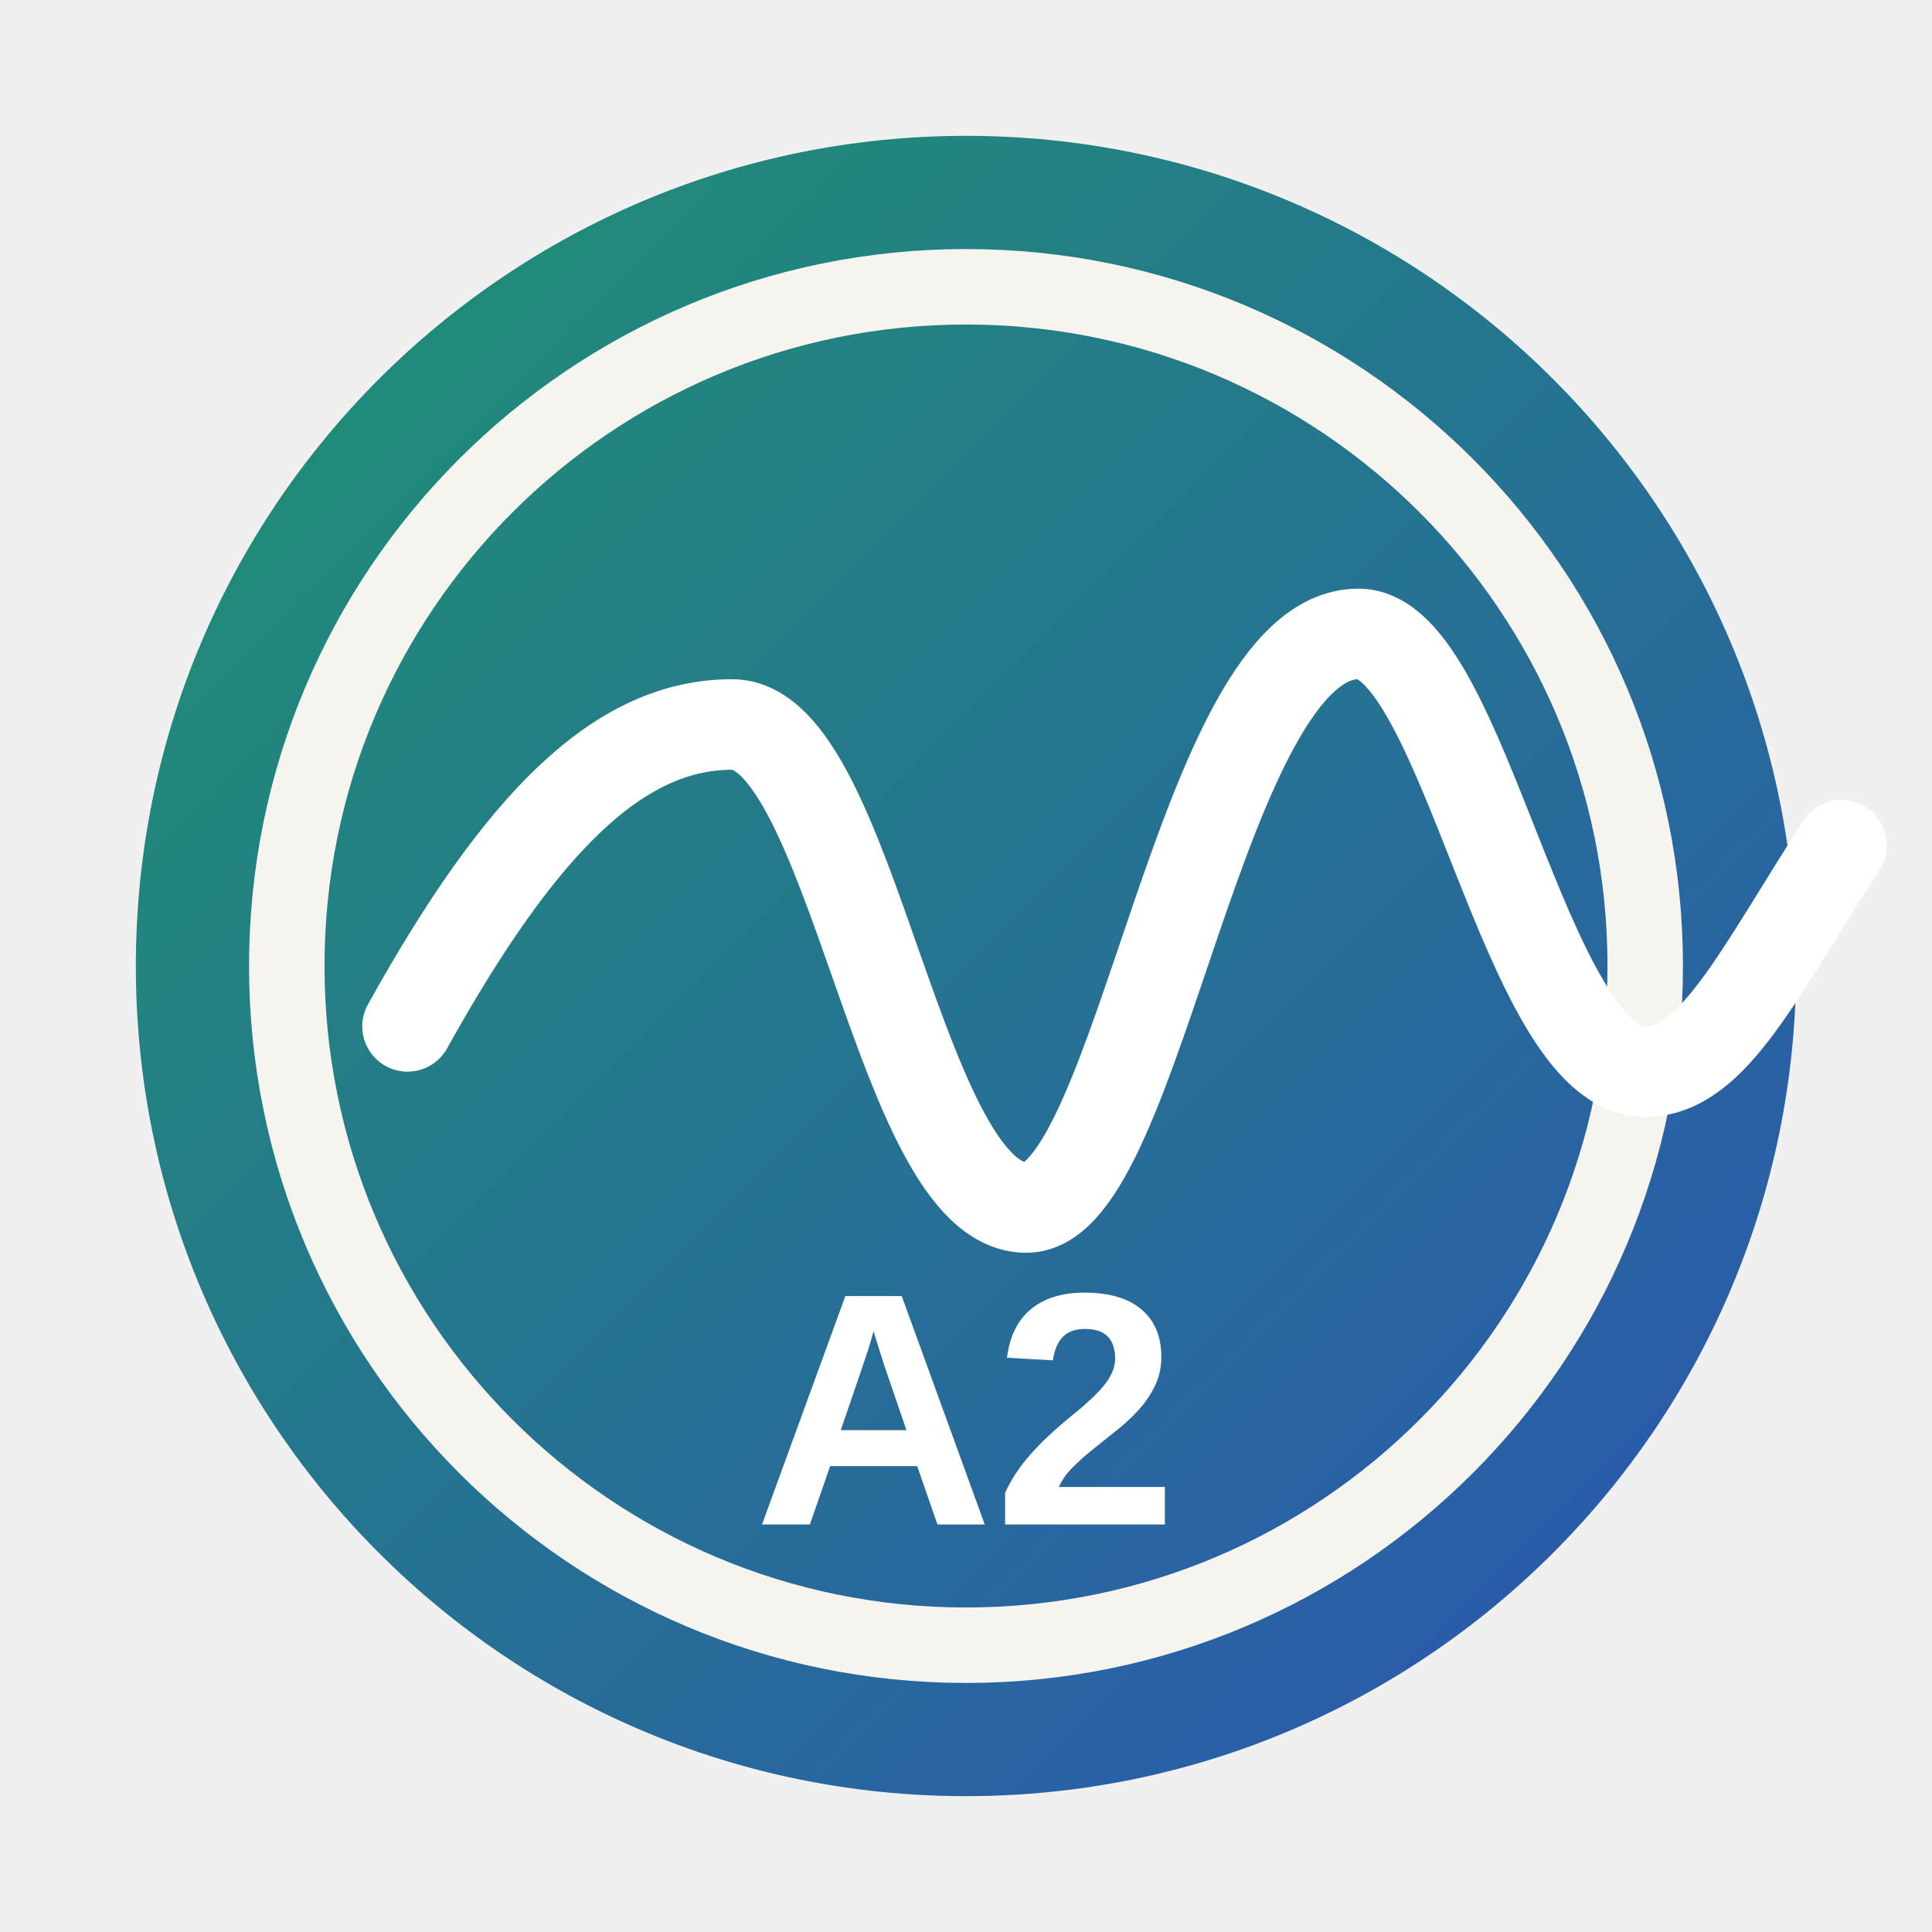
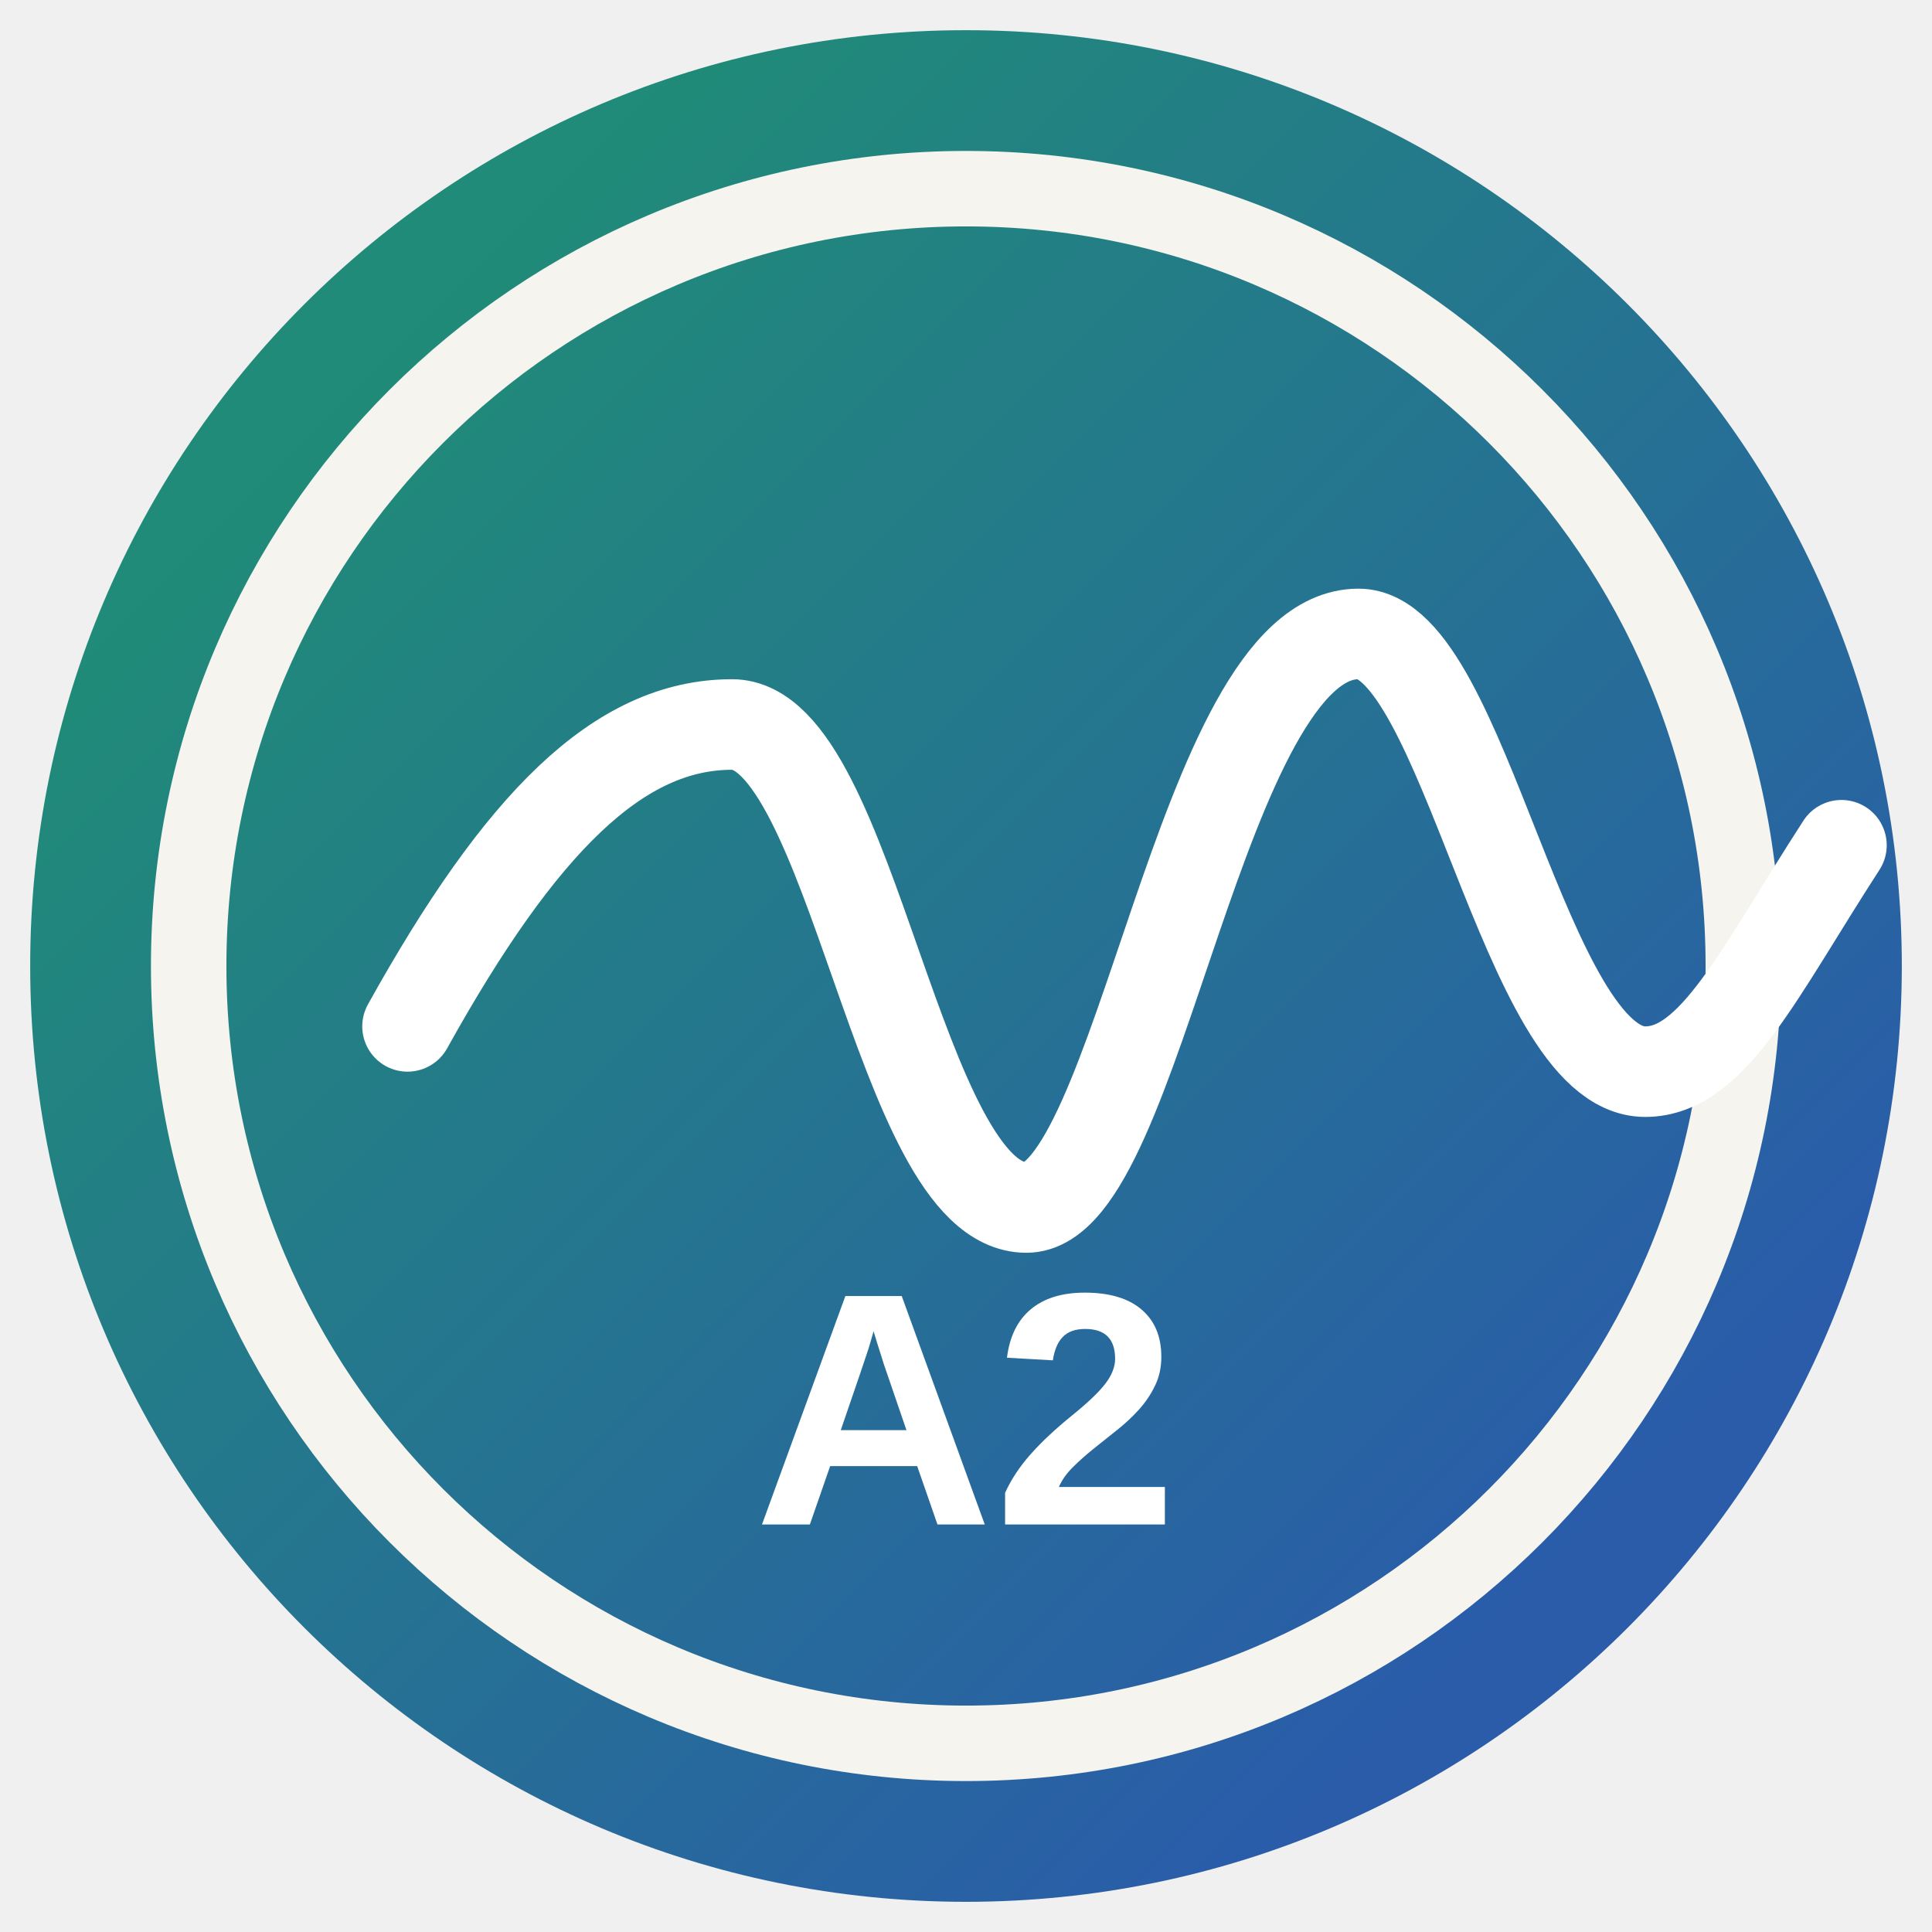
<svg xmlns="http://www.w3.org/2000/svg" viewBox="0 0 256 256" role="img" aria-labelledby="title desc">
  <defs>
    <linearGradient id="mark" x1="48" y1="48" x2="208" y2="208" gradientUnits="userSpaceOnUse">
      <stop stop-color="#208b78" />
      <stop offset="1" stop-color="#2a5caa" />
    </linearGradient>
  </defs>
-   <circle cx="128" cy="128" r="110" fill="url(#mark)" />
-   <circle cx="128" cy="128" r="90" fill="none" stroke="#f5f4ee" stroke-width="10" />
+   <circle cx="128" cy="128" r="124" fill="url(#mark)" />
+   <circle cx="128" cy="128" r="103" fill="none" stroke="#f5f4ee" stroke-width="10" />
  <path d="M54 136c15-27 28-40 43-40 16 0 22 64 39 64 15 0 23-76 44-76 14 0 22 58 38 58 9 0 15-13 26-30" fill="none" stroke="#ffffff" stroke-width="12" stroke-linecap="round" stroke-linejoin="round" />
  <text x="128" y="202" text-anchor="middle" font-family="Segoe UI, Arial, sans-serif" font-size="44" font-weight="700" fill="#ffffff">A2</text>
</svg>
